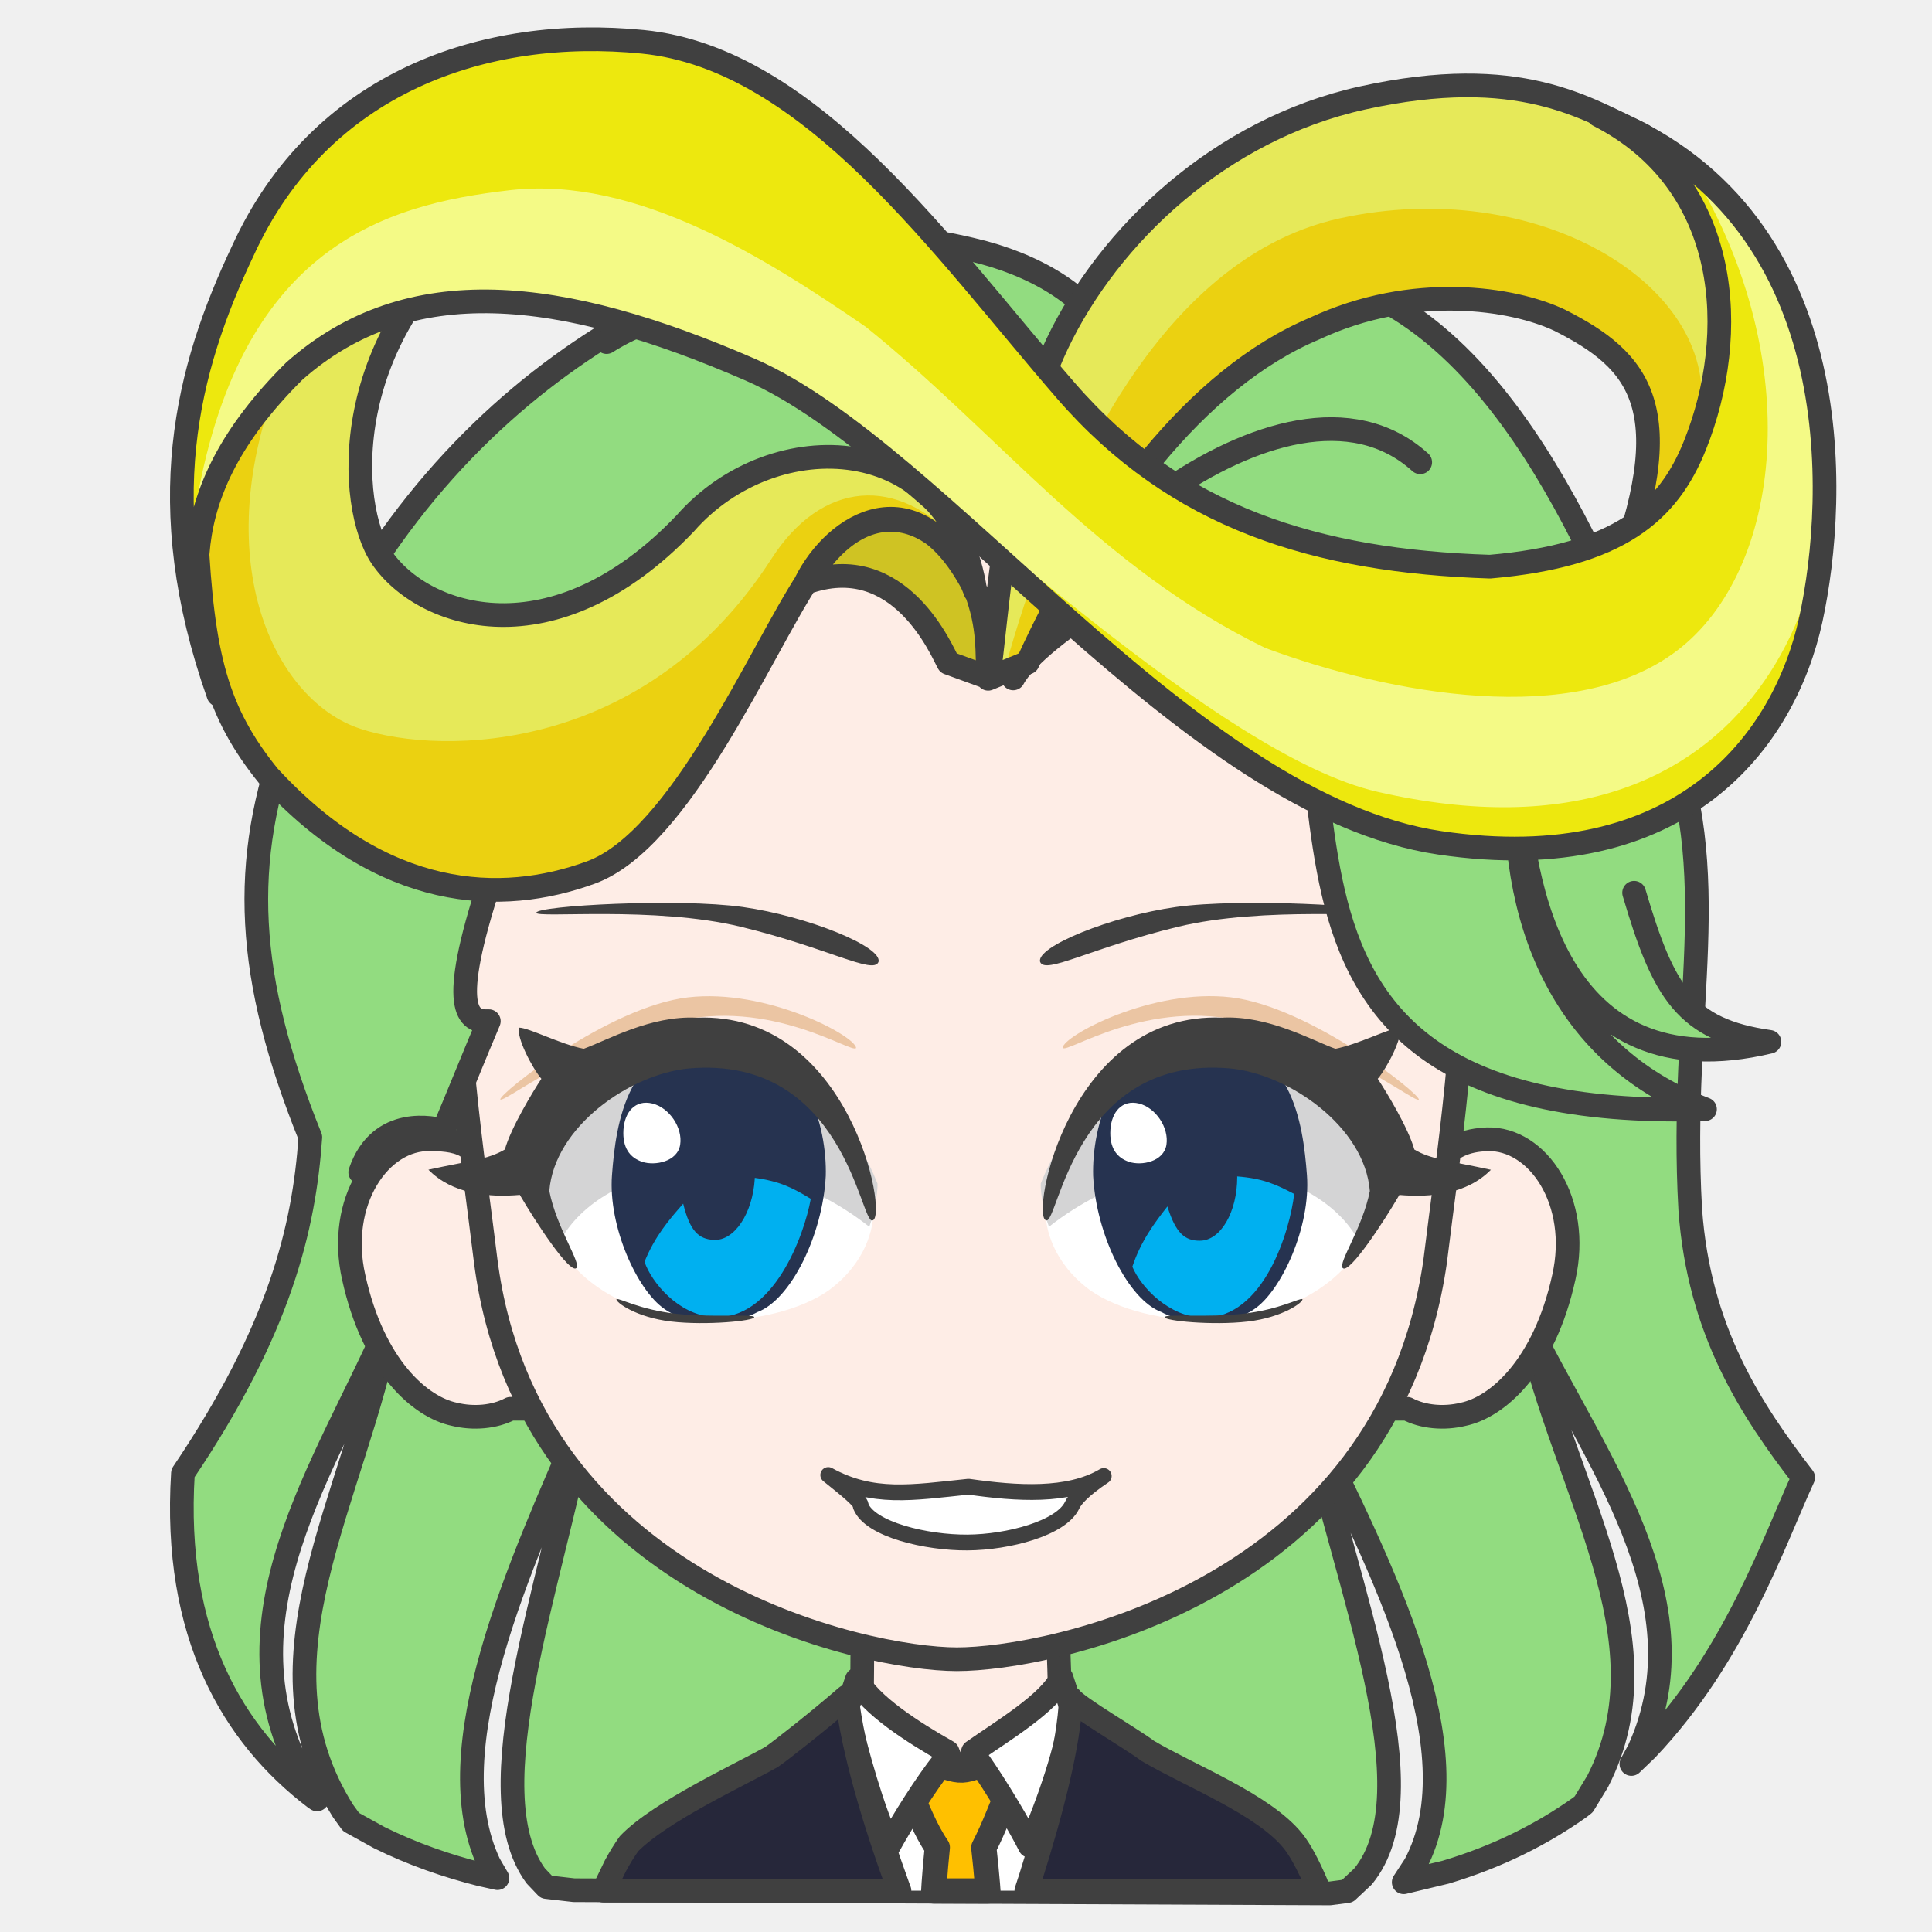
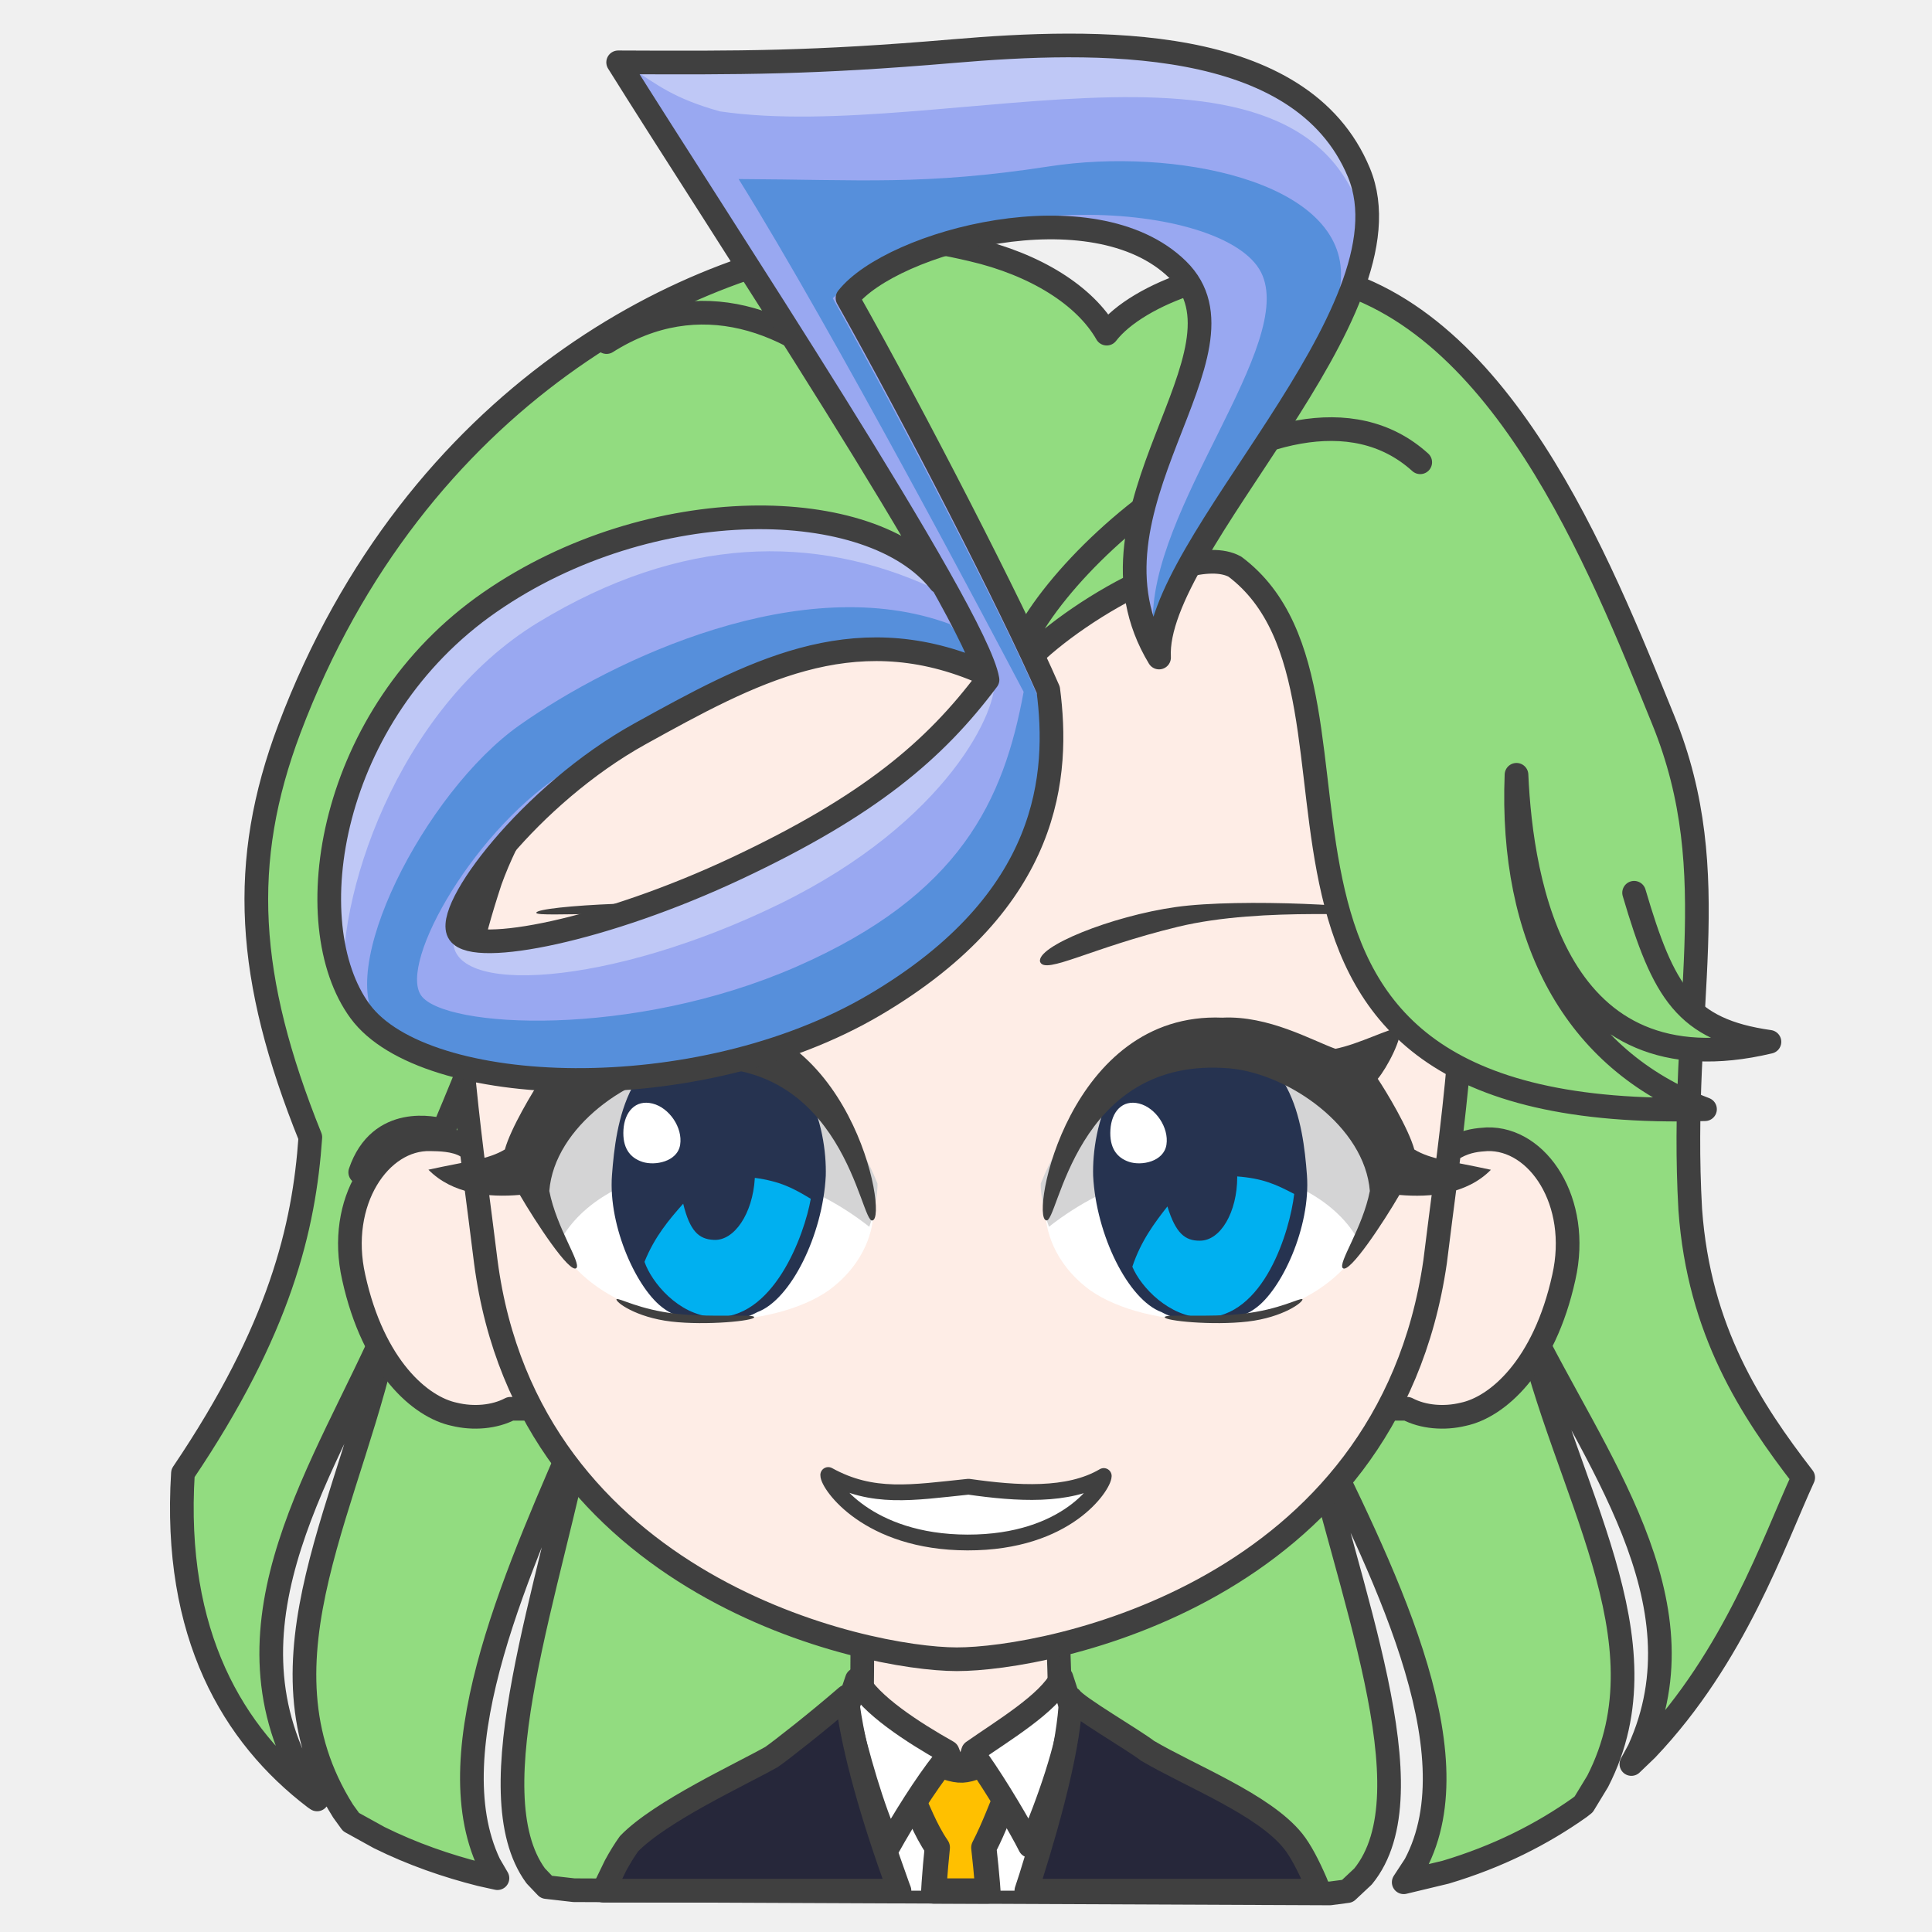
<svg xmlns="http://www.w3.org/2000/svg" width="2805" height="2805" xml:space="preserve" overflow="hidden">
  <g transform="translate(-833 -936)">
    <path d="M2108.1 1284.09C2161.66 1279.48 2209.9 1290.5 2244.3 1298.47 2336.05 1319.72 2408.28 1365.04 2439.81 1420.4 2484.34 1362.26 2626.73 1309.52 2734.65 1334.05 3010.52 1382.94 3155.81 1755.07 3247.87 1981.44 3339.94 2207.81 3270.21 2396.54 3287.02 2692.26 3299.64 2868.15 3375.32 2983.07 3451 3081.18 3408.23 3174 3352.27 3340.62 3223.66 3475.87L3201.54 3497.09 3212.56 3476.82C3311.42 3259.72 3145.32 3050.85 3049.71 2854.23 3103.41 3098.69 3258.53 3315.58 3152.58 3522.32L3132.32 3555.65 3126.51 3560.22C3071.91 3598.92 3007.76 3631.54 2931.87 3654.18L2871 3668.79 2887.57 3643.48C2976.55 3476.66 2836.61 3207.99 2734.17 2997.33 2787.87 3241.79 2912.05 3538.31 2811.89 3660.44L2789.26 3681.64 2763.79 3685 1666.18 3680.32 1626.27 3675.75 1610.78 3659.46C1521.55 3537.33 1632.18 3240.81 1680.02 2996.35 1588.76 3207.01 1464.09 3475.68 1543.36 3642.5L1555.22 3662.84 1530.62 3657.39C1482.24 3645.2 1431.91 3627.92 1383.4 3603.86L1342.62 3581.32 1331.17 3565.5C1192.67 3345.44 1347.65 3115.17 1398.91 2853.26 1307.65 3063.91 1144.3 3288.64 1276.42 3522.48L1293.35 3548.52 1289.94 3546.19C1171.54 3455.92 1083.95 3309.45 1098.6 3074.91 1239.53 2866.24 1274.46 2718.19 1283.57 2587.15 1190.37 2355.9 1180.22 2187.53 1253.14 1994.3 1435.78 1510.37 1835.41 1307.6 2108.1 1284.09Z" stroke="#404040" stroke-width="34.375" stroke-linecap="round" stroke-linejoin="round" stroke-miterlimit="10" fill="#92DC80" fill-rule="evenodd" />
    <path d="M100.689 0C98.84 79.625 96.894 89.968 97.677 152.26 83.972 154.12 27.834 182.731 0 193.488 30.346 293.189 148.667 377.978 237.171 376.992 325.675 376.006 449.331 271.854 478 192.711L384.282 152.263C385.065 89.969 383.117 77.203 384.519 2.423L100.689 0Z" stroke="#404040" stroke-width="34.375" stroke-linecap="round" stroke-linejoin="round" stroke-miterlimit="10" fill="#FEEDE6" fill-rule="evenodd" transform="matrix(-1 0 0 1 2469 3277)" />
    <path d="M2379 3411C2371.12 3507.12 2365.9 3588.77 2355.17 3669.48L2353.16 3681 2108.8 3681 2104.69 3665.47C2085.35 3586.38 2072.65 3507.79 2063 3412.72L2207.99 3491.83 2231.36 3543.43 2250.48 3489.54Z" fill="#FFFFFF" fill-rule="evenodd" />
    <path d="M2302.5 3461.5 2299.9 3529.72C2287.06 3559.33 2276.63 3588.93 2261.36 3618.54 2263.5 3637.36 2265.19 3654.96 2266.59 3671.77L2267.3 3681.5 2188.68 3681.5 2189.34 3670.15C2190.5 3653.73 2191.95 3636.61 2193.85 3618.31 2175.23 3591.03 2166.3 3563.75 2152.53 3536.47L2151.5 3468.6C2161.5 3479.62 2204.96 3507.08 2230.13 3505.89 2255.29 3504.71 2288.52 3478.6 2302.5 3461.5Z" stroke="#404040" stroke-width="36.667" stroke-linecap="round" stroke-linejoin="round" stroke-miterlimit="10" fill="#FFC000" fill-rule="evenodd" />
    <path d="M2077.03 3374.49C2095.69 3410.8 2158.68 3451.33 2208.87 3479.62L2215.06 3495.63 2203.7 3492.65C2176.53 3526.67 2143.57 3579.84 2123.81 3615.39 2098.62 3559.89 2078.7 3487.52 2062 3418.99L2077.03 3374.49ZM2374.11 3372 2389 3417.59C2384.69 3468.7 2355.03 3555 2328.17 3616 2314.84 3589.4 2280.35 3530.69 2252.76 3491.61L2240.76 3495.63 2245.65 3479.07C2287.89 3449.38 2355.66 3409.14 2374.11 3372Z" stroke="#404040" stroke-width="34.375" stroke-linecap="round" stroke-linejoin="round" stroke-miterlimit="10" fill="#FFFFFF" fill-rule="evenodd" />
    <path d="M360.257 2.64C351.193 15.603 270.78 62.143 248.996 78.862 186.77 115.64 80.312 156.728 37.62 210.019 26.948 223.341 15.861 244.346 4.77 270.024L0 282 424.878 282 418.476 262.397C388.156 166.036 362.993 69.528 360.257 2.64ZM685.525 0C676.986 76.713 646.426 179.471 611.045 276.831L609.081 282 1039 282 1021.48 245.832C1015.16 234.165 1008.58 223.408 1001.69 213.779 955.871 166.667 839.865 113.369 794.529 87.734 779.496 77.089 729.559 38.118 685.525 0Z" stroke="#404040" stroke-width="34.375" stroke-linecap="round" stroke-linejoin="round" stroke-miterlimit="10" fill="#26273A" fill-rule="evenodd" transform="matrix(-1 0 0 1 2748 3399)" />
    <path d="M1650.98 0.036C1638.99 0.301 1615.77 0.199 1598.98 10.041L163.429 11.887C145.718 2.046 130.061 0.883 116.972 0.036 43.246-2.084-19.296 90.548 5.535 200.504 34.143 330.583 102.569 389.139 151.67 399.354 179.182 406.083 209.864 403.542 232.923 391.368L1534.98 391.368C1558.05 403.542 1588.74 406.083 1616.27 399.354 1665.39 389.139 1733.84 330.583 1762.46 200.504 1787.3 90.548 1724.74-2.084 1650.98 0.036Z" stroke="#404040" stroke-width="34.375" stroke-linecap="round" stroke-linejoin="round" stroke-miterlimit="10" fill="#FEEDE6" fill-rule="evenodd" transform="matrix(-1 0 0 1 3109 2590)" />
    <path d="M1473 666.518C1470.86 440.458 1414.77 7.502 730.797 0 77.236 2.902-1.422 444.417 0.019 666.518 0.541 939.935 26.762 1089.61 47.41 1258.83 116.854 1739.28 608.771 1836.08 741.873 1836 874.974 1835.92 1363.87 1731.91 1425.69 1258.83 1446.3 1089.61 1472.48 939.935 1473 666.518Z" stroke="#404040" stroke-width="34.375" stroke-linecap="round" stroke-linejoin="round" stroke-miterlimit="10" fill="#FEEDE6" fill-rule="evenodd" transform="matrix(-1 0 0 1 2964 1509)" />
    <path d="M2540.39 2252.85C2634.17 2239.66 2839.77 2251.03 2840.71 2261.19 2841.31 2269.71 2669.28 2250.97 2542.89 2281.65 2416.5 2312.32 2350.97 2351.11 2343.16 2332.69 2336.2 2310.69 2446.61 2266.05 2540.39 2252.85Z" fill="#404040" fill-rule="evenodd" />
    <path d="M2351 2697.86C2445.64 2406.98 2698.03 2405.1 2856 2607.04 2854.8 2676.24 2827.99 2720.24 2782.56 2779.02 2684.56 2879.26 2495.76 2865.52 2415.79 2809.31 2360.11 2768.31 2351.43 2717.34 2351 2697.86Z" fill="#FFFFFF" fill-rule="evenodd" />
    <path d="M2355.98 2717.05C2537.18 2574.98 2752.86 2630.69 2807.89 2742 2904.08 2579.98 2698.5 2453.03 2617.99 2458.15 2537.48 2463.27 2403.92 2502.96 2344.07 2654.16 2343.22 2669.65 2350.38 2702.93 2355.98 2717.05Z" fill="#D4D4D5" fill-rule="evenodd" />
    <path d="M2420.09 2643.13C2418.17 2574.88 2446.79 2444.15 2577.75 2444 2708.71 2443.85 2724.87 2566.95 2730.5 2642.22 2736.13 2717.49 2693.38 2809.55 2654.81 2836.07 2623.75 2859.37 2555.59 2861.31 2519.54 2841.06 2470.8 2823.17 2424.42 2728.74 2420.09 2643.13Z" fill="#263350" fill-rule="evenodd" />
    <path d="M2629.18 2644C2666.42 2646.89 2685.13 2655.38 2712 2669.48 2705.98 2721.76 2668.58 2849.92 2580.45 2849 2530.42 2848.47 2489.34 2804.67 2477 2775.08 2489.52 2737.51 2509.46 2711.15 2527.92 2687.59 2539.95 2726.6 2553.47 2737.56 2575.14 2737.32 2605.04 2737.32 2629.28 2695.93 2629.28 2644.87 2629.25 2644.58 2629.21 2644.29 2629.18 2644Z" fill="#00B0F0" fill-rule="evenodd" />
    <path d="M2445.17 2576.15C2446.81 2550.07 2462.48 2532.15 2486.72 2538.17 2510.96 2544.19 2530.33 2573.23 2526.52 2597.93 2522.7 2622.63 2490.43 2628.89 2472.3 2622.87 2454.16 2616.84 2443.53 2602.23 2445.17 2576.15Z" fill="#FFFFFF" fill-rule="evenodd" />
    <path d="M2524.01 2848.32C2524.22 2843.24 2585.02 2849.33 2637.88 2843.35 2690.74 2837.37 2720.1 2820.08 2723.93 2822.17 2725.71 2826.34 2695.74 2848.73 2644.51 2854.71 2593.27 2860.69 2523.23 2853.67 2524.01 2848.32Z" fill="#404040" fill-rule="evenodd" />
-     <path d="M2620.38 2384.01C2735.13 2397.61 2894.48 2523.82 2893.01 2532.47 2887.3 2537.64 2792.25 2458.6 2642.36 2420.04 2499.53 2383.39 2380.15 2467.32 2375.82 2457.22 2376.73 2440 2505.64 2370.41 2620.38 2384.01Z" fill="#EBC5A3" fill-rule="evenodd" />
    <path d="M2351.81 2707.73C2369.17 2715.28 2392.34 2467.43 2618.79 2487.18 2704.75 2495.38 2814.41 2571.9 2821.83 2665.16 2811.32 2719.1 2775.3 2769.51 2782.51 2777.12 2792.15 2786.06 2842.59 2708.96 2864.69 2670.89 2910.09 2674.85 2962.78 2669.81 2997.6 2634.36 2938.29 2621.38 2910.93 2619.59 2886.43 2604.96 2877.97 2574.27 2845.63 2520.71 2833.31 2502.28 2846.65 2486.54 2869.87 2442.16 2865.63 2428.07 2851.94 2427.93 2804.99 2452.43 2771.76 2458.68 2737.49 2446.35 2674.55 2410.17 2607.64 2413.5 2384.33 2404.28 2328.56 2702.87 2351.81 2707.73Z" fill="#404040" fill-rule="evenodd" />
-     <path d="M0 98C26.553 76.715 48.949 58.979 47.209 52.723 60.813 18.737 142.841-0.431 202.219 0.007 261.597 0.445 338.002 20.704 353.953 53.887 357.999 62.87 370.291 76.56 400 96.541 348.458 66.051 274.12 70.936 203.709 81.004 120.951 72.405 64.44 62.453 0 98Z" stroke="#404040" stroke-width="22.917" stroke-linecap="round" stroke-linejoin="round" stroke-miterlimit="10" fill="#FFFFFF" fill-rule="evenodd" transform="matrix(1 -1.22465e-16 -1.22465e-16 -1 2035.5 3175.5)" />
+     <path d="M0.001 98C-0.247 84.5 56.711 0.243 202.22 0 347.728-0.243 399.752 83.04 400 96.54 348.458 66.048 274.12 70.935 203.71 81.002 120.952 72.403 64.44 62.451 0.001 98Z" stroke="#404040" stroke-width="22.917" stroke-linecap="round" stroke-linejoin="round" stroke-miterlimit="10" fill="#FFFFFF" fill-rule="evenodd" transform="matrix(1 -1.22465e-16 -1.22465e-16 -1 2035.5 3175.5)" />
    <path d="M186.338 31.595C277.661 7.069 482.779-6.696 484.949 3.272 486.585 11.654 313.833 14.023 192.321 59.871 70.809 105.719 10.589 152.201 0.616 134.876-8.963 113.881 95.016 56.122 186.338 31.595Z" fill="#404040" fill-rule="evenodd" transform="matrix(-0.992546 0.121869 0.121869 0.992546 2092.58 2198.8)" />
    <path d="M0 231.863C94.453-59.02 346.343-60.897 504 141.035 502.806 210.244 476.044 254.236 430.705 313.016 332.901 413.259 144.474 399.524 64.66 343.313 9.088 302.313 0.433 251.335 0 231.863Z" fill="#FFFFFF" fill-rule="evenodd" transform="matrix(-1 0 0 1 2101 2466)" />
    <path d="M11.951 259.048C192.782 116.981 408.028 172.689 462.945 284 558.939 121.975 353.778-4.967 273.432 0.15 193.085 5.267 59.794 44.958 0.068 196.16-0.775 211.652 6.372 244.93 11.951 259.048Z" fill="#D4D4D5" fill-rule="evenodd" transform="matrix(-1 0 0 1 2107 2458)" />
    <path d="M0.089 199.126C-1.835 130.881 26.788 0.152 157.748 0 288.708-0.151 304.87 122.948 310.498 198.22 316.126 273.492 273.378 365.552 234.811 392.074 203.75 415.368 135.594 417.312 99.54 397.059 50.8 379.169 4.417 284.74 0.089 199.126Z" fill="#263350" fill-rule="evenodd" transform="matrix(-1 0 0 1 2032 2444)" />
    <path d="M1928.81 2646.07C1965.9 2651.19 1984.11 2660.8 2010.14 2676.51 2000.99 2728.42 1955.89 2854.33 1867.78 2848.12 1817.77 2844.6 1779.29 2798.34 1768.72 2768.02 1783.5 2731.2 1805.02 2706.04 1824.9 2683.59 1834.6 2723.31 1847.47 2735.09 1869.16 2736.14 1899.08 2737.93 1925.8 2698 1928.86 2646.94 1928.84 2646.65 1928.83 2646.36 1928.81 2646.07Z" fill="#00B0F0" fill-rule="evenodd" />
    <path d="M1738.17 2576.15C1739.83 2550.07 1755.69 2532.15 1780.23 2538.17 1804.77 2544.19 1824.37 2573.23 1820.51 2597.93 1816.65 2622.63 1783.99 2628.89 1765.63 2622.87 1747.27 2616.84 1736.51 2602.23 1738.17 2576.15Z" fill="#FFFFFF" fill-rule="evenodd" />
    <path d="M0.007 26.317C0.219 21.242 61.016 27.326 113.877 21.346 166.738 15.367 196.1-1.921 199.925 0.175 201.705 4.337 171.739 26.731 120.507 32.711 69.275 38.691-0.773 31.666 0.007 26.317Z" fill="#404040" fill-rule="evenodd" transform="matrix(-1 0 0 1 1928 2822)" />
-     <path d="M150.49 52.048C249.712-6.896 452.629-3.521 456.715 4.231 455.32 11.812 332.005 6.817 189.777 67.299 54.3 125.016 10.593 264.221 1.029 258.832-8.701 244.597 51.268 110.992 150.49 52.048Z" fill="#EBC5A3" fill-rule="evenodd" transform="matrix(-0.794088 0.607803 0.607803 0.794088 1919.41 2251.29)" />
    <path d="M14.772 403.188C33.464 405.982-8.276 160.591 215.199 121.016 300.215 106.683 425.747 152.189 457.013 240.35 460.826 295.17 439.119 353.185 448.039 358.673 459.646 364.807 488.351 277.274 499.828 234.779 544.628 226.847 594.131 208.339 618.548 165.076 557.998 167.899 531.148 173.256 503.743 165.466 487.649 138.019 442.613 94.666 425.973 80.051 434.764 61.397 445.678 12.517 437.953 0 424.711 3.414 385.768 39.233 355.347 53.878 319.115 50.843 249.058 32.193 185.403 52.74-32.324 101.666-8.909 404.511 14.772 403.188Z" fill="#404040" fill-rule="evenodd" transform="matrix(-0.965886 0.258967 0.258967 0.965886 2009.7 2314.6)" />
-     <path d="M1366 2358 1559.04 2201.07C1659 1910.79 1938.18 1784.9 2160.33 1676.68L2435.61 1708.22 2509.16 1825.98 2593.21 1712.43 3024 1733.46 2660.46 1470.6 2006.93 1397 1590.85 1594.67 1405.93 1975.28 1366 2358Z" fill="#92DC80" fill-rule="evenodd" />
+     <path d="M1366 2358 1559.12 2201.07C1659.11 1910.79 1938.39 1784.9 2160.62 1676.68L2244.37 1863.32 2314.71 1903.05 2671 1631.27 2660.94 1470.6 2007.16 1397 1590.93 1594.67 1405.94 1975.28 1366 2358Z" fill="#92DC80" fill-rule="evenodd" />
    <path d="M1713.65 1432.66C1981.68 1262.91 2259.19 1639.64 2242.26 1863.71 2140.56 1705.29 2019.39 1729.31 1858.08 1830.26 1726.97 1913.91 1594.56 2076.09 1544.8 2214.77 1483.12 2402.47 1511.86 2419.98 1542.7 2418.58 1524.35 2461.56 1495.13 2534.41 1476.78 2577.39 1464.6 2574.06 1384.49 2554.45 1356 2638" stroke="#404040" stroke-width="34.375" stroke-linecap="round" stroke-linejoin="round" stroke-miterlimit="10" fill="#92DC80" fill-rule="evenodd" />
    <path d="M2894.97 1607.16C2697.1 1428.12 2302.88 1796.95 2304 1920.99 2335.4 1861.59 2551.64 1718.32 2625.84 1758.68 2878.91 1948.3 2526.4 2568.68 3308.43 2546.42 3118.15 2474.16 3025.4 2297.46 3034.74 2060.91 3041.67 2218.04 3091.08 2522.56 3402 2448.59 3280.26 2431.43 3248.02 2376.79 3205.5 2232.17" stroke="#404040" stroke-width="34.375" stroke-linecap="round" stroke-linejoin="round" stroke-miterlimit="10" fill="#92DC80" fill-rule="evenodd" />
-     <path d="M2021 1771.17C2037.79 1724.18 2105.21 1643.95 2204.26 1718.21 2240.29 1764.89 2266.43 1848.97 2264.94 1912L2221.29 1901.93C2195.92 1871.35 2137.87 1749.75 2021 1771.17Z" fill="#CFC323" fill-rule="evenodd" />
-     <path d="M2242.77 1809.44C2267.06 1849.92 2263.01 1882.31 2265.04 1916.73L2242.77 1809.44ZM1554.36 1242.63C1315.45 1417.4 1358.23 1605.26 1384.29 1742.64 1431.06 1894.53 1528.68 1913.7 1717.92 1897.58 1843.46 1885.43 1921.09 1763.39 1981.83 1684.44 2052.2 1623.65 2171.62 1626.47 2224.95 1728.25 2168.48 1696.29 2093.06 1632.16 2004.9 1777.8 1936.74 1875.64 1858.77 2110.23 1719.4 2190.66 1599.02 2260.13 1386.99 2241.29 1220.28 2060.45 1158.87 1984.88 1123.77 1885.01 1115 1706.2 1194.64 1294.59 1365.39 1285.82 1554.36 1242.63ZM2898.11 1051.28C3020.23 1047.03 3133.64 1091.32 3214.63 1129.27 3324.64 1284.47 3351.64 1354.64 3350.29 1424.82 3357.04 1555.73 3317.22 1696.75 3174.14 1781.1 3272.67 1526.04 3211.26 1457.21 3095.17 1398.5 3027.01 1366.11 2881.9 1343.85 2738.82 1410.65 2567.4 1482.85 2410.14 1680.56 2309.58 1900.53L2265.04 1918.75C2266.39 1723.74 2278.13 1614.98 2378.69 1415.93 2459.54 1276.88 2506.65 1227.79 2674.03 1123.2 2748.44 1073.86 2824.84 1053.83 2898.11 1051.28Z" fill="#EBD111" fill-rule="evenodd" />
-     <path d="M1402.12 1394C1315.9 1419.9 1276.55 1447.28 1229.06 1509.34 1139.68 1763.51 1235.46 1954.43 1356.14 1994.07 1476.81 2033.72 1771.66 2029.55 1953.11 1747.22 2025.89 1633.97 2136.52 1624.28 2225 1724.2 2179.04 1657.45 2162.04 1611.65 2082.06 1601.83 1999.18 1604.67 1910.67 1606.67 1843.7 1690.18 1738.92 1776.33 1646.5 1854.1 1497.04 1819.37 1366.95 1770.79 1298.54 1665.57 1402.12 1394Z" fill="#E6E959" fill-rule="evenodd" />
-     <path d="M2293.52 1901.31C2352.35 1691.91 2493 1315.32 2778.53 1252.92 3064.05 1190.51 3325.26 1348.18 3302.33 1533.58 3390.33 1252.62 3231.37 1022.9 2851.5 1074.21 2471.64 1125.53 2315.9 1453.96 2290.93 1767.68L2278 1919 2293.52 1901.31Z" fill="#E6E959" fill-rule="evenodd" />
-     <path d="M2249.15 1792.18C2270.06 1847 2265.66 1885.05 2267.68 1919.48L2209.96 1898.49C2201.49 1883.88 2140.04 1732.34 2002.59 1782.2 2044.36 1697.49 2162.23 1619.72 2249.15 1792.18ZM1557.23 1245.06C1318.38 1419.91 1337.79 1672.91 1387.2 1745.31 1447.32 1833.38 1636.01 1896.64 1827.67 1696.11 1956.37 1548.9 2213.92 1560.19 2249.19 1794.92 2211.51 1693.09 2094.98 1630.99 2005.68 1777.65 1936.8 1882.37 1821.23 2155.18 1690.82 2202.78 1560.42 2250.39 1389.9 2244.2 1223.25 2063.28 1147.32 1969.76 1126.77 1887.75 1118 1708.85 1197.61 1297.04 1368.31 1288.26 1557.23 1245.06ZM2811.09 1078.24C3039.82 1027.93 3136.02 1093.67 3216.98 1131.64 3380.64 1234.32 3353.95 1357.12 3352.6 1427.33 3359.35 1558.3 3319.54 1699.4 3176.5 1783.79 3275.01 1528.6 3213.61 1459.74 3097.56 1401.01 3029.42 1368.6 2884.36 1346.32 2741.32 1413.16 2569.95 1485.39 2425.64 1677.82 2325.11 1897.9L2267.68 1921.51C2280.5 1843.87 2292.6 1593.3 2367.88 1435.22 2443.16 1277.15 2604.63 1123.65 2811.09 1078.24Z" stroke="#404040" stroke-width="34.375" stroke-linecap="round" stroke-linejoin="round" stroke-miterlimit="10" fill="none" fill-rule="evenodd" />
-     <path d="M1151.35 1945.1C1112.21 1802.01 1075.1 1650.82 1264.71 1473.3 1450.94 1323.89 1666.76 1370.92 1951.39 1486.87 2236.02 1602.82 2573.16 2148.95 2972.52 2169 3383.14 2160.07 3395.09 2009.61 3460.55 1834.8 3514.79 1659.52 3485.41 1522.34 3442.23 1397.47 3399.04 1278.68 3310.69 1158.98 3149.07 1099.6 3325.85 1226.23 3355.49 1322.99 3299.08 1580.83 3255.9 1676 3178.35 1738.56 2991.44 1754.76 2739.75 1746.66 2584.48 1707.86 2376.05 1499.62 2197.24 1302.53 1992.27 1022.76 1772.97 999.808 1595.41 991.939 1348.94 1038.59 1209.15 1270.5 1086.32 1460.36 1064.98 1677.81 1151.35 1945.1Z" fill="#EDE80E" fill-rule="evenodd" />
-     <path d="M3323.52 1214.49C3384.05 1283.45 3423.18 1303.35 3474.51 1524.65 3525.84 1745.95 3400.73 2215.74 2832.93 2085.6 2601.05 2032.45 2217.23 1654.84 2047.33 1543 1833.56 1421.57 1651.4 1333.41 1405.62 1392.57 1253.84 1444.09 1166.02 1551.28 1112 1705.64 1169.01 1294.99 1388.97 1233.34 1573.2 1212.12 1757.43 1190.91 1946.98 1312.47 2089.89 1410.44 2283.26 1565.87 2428.59 1759.39 2670 1876.72 2850.68 1943.85 3119.49 1993.77 3268.07 1880.45 3421.06 1763.76 3454.77 1460.31 3292.7 1190L3323.52 1214.49Z" fill="#F4FA86" fill-rule="evenodd" />
-     <path d="M1150.19 1944.66C1111.05 1801.51 1075.92 1658.03 1260.22 1474.89 1426.35 1327.65 1647.54 1353.11 1922.42 1472.79 2197.42 1592.53 2557.15 2105.76 2923.62 2159.71 3274.67 2211.39 3423.71 2011.5 3462.09 1835.43 3500.47 1659.35 3520.91 1242.8 3153.9 1103.26 3347.5 1201.96 3358.22 1421.58 3293.88 1582.47 3255.06 1679.55 3183.2 1742.51 2996.25 1758.71 2744.51 1750.61 2541.16 1688.36 2380.73 1503.46 2201.89 1297.33 2010.97 1021.08 1766.34 996.703 1536.77 973.829 1297.68 1054.77 1185.63 1299.98 1104.17 1472.02 1052.62 1668.3 1150.19 1944.66Z" stroke="#404040" stroke-width="34.375" stroke-linecap="round" stroke-linejoin="round" stroke-miterlimit="10" fill="none" fill-rule="evenodd" />
+     <path d="M2195.81 1782.09C2096.76 1655.25 1776.44 1648.97 1542.05 1811.43 1307.65 1973.89 1260.68 2278.61 1353.85 2405.31 1447.02 2532 1843.57 2547.6 2101.07 2395.8 2358.57 2243.99 2368.68 2059.78 2352.95 1938.55 2300.51 1818.14 2158.88 1542.46 2061.46 1369.65 2126.2 1287.87 2418.5 1208.69 2540.83 1328.4 2663.16 1448.11 2383.65 1676.63 2513.8 1891.64 2504.55 1729.73 2887.9 1389.8 2803.98 1187.59 2720.06 985.386 2419.94 993.813 2215.09 1011.22 2010.23 1028.64 1906.54 1028.3 1728.47 1027.51 1867.16 1250.03 2248.96 1827.28 2264.74 1923.88 2188.2 2026.12 2093.41 2106.82 1900.81 2197.46 1708.21 2288.1 1521.12 2324.47 1497.74 2291.94 1474.35 2259.4 1600.92 2090.49 1760.51 2002.26 1920.09 1914.03 2066.74 1833.45 2251.69 1910.59" fill="#99A8F1" fill-rule="evenodd" />
+     <path d="M2211.91 1842.04C1998.46 1763.18 1724.99 1891.8 1587.2 1988.93 1449.42 2086.07 1315.08 2350.33 1385.21 2424.85 1455.34 2499.37 1708.63 2535.81 2007.97 2436.07 2307.3 2336.33 2381.32 2103.21 2339.58 1946.73 2287.17 1826.26 2139.43 1541.81 2042.05 1368.93 2224.43 1200.42 2610.98 1227.34 2663.8 1331.23 2716.63 1435.12 2499.18 1676.04 2507 1844.18 2550.37 1682.21 2780.46 1469.75 2780 1333.97 2779.53 1198.19 2537.45 1149.67 2356.23 1177.58 2175.01 1205.49 2083.41 1196.77 1905.41 1195.98 2044.04 1418.59 2274.97 1856.63 2319.18 1940.47 2290.2 2098.02 2227.58 2235.19 1989.3 2339.51 1751.02 2443.84 1477.9 2428.99 1444.41 2381.29 1410.93 2333.59 1524.5 2134.55 1658.92 2053.31 1793.34 1972.07 2067.6 1836.73 2250.94 1893.84" fill="#0070C0" fill-rule="evenodd" fill-opacity="0.439" />
+     <path d="M2175.67 1759.18C2114.54 1708.77 1887.75 1602.03 1583.89 1779.24 1280.04 1956.45 1270.28 2284.12 1332.7 2378 1318.31 2245.8 1407.44 1965.19 1614.72 1839.42 1821.99 1713.65 2015.4 1710.31 2188 1790.04" fill="#BFC8F6" fill-rule="evenodd" />
+     <path d="M1491.42 2296.2C1479.6 2384.09 1719.92 2368.15 1964.87 2248.41 2209.83 2128.66 2284.62 1963.17 2276.4 1920 2161.76 2045.4 2082.6 2119.92 1895.48 2203.69 1708.36 2287.47 1546.17 2328.84 1491.42 2296.2Z" fill="#BFC8F6" fill-rule="evenodd" />
+     <path d="M1747 1032.98C1788.13 1059.68 1810.75 1078.68 1878.11 1097.68 2206.65 1145.95 2749.59 933.871 2819 1281 2813.86 895.871 2258.06 1020.65 1747 1032.98Z" fill="#BFC8F6" fill-rule="evenodd" />
+     <path d="M2197.81 1781.09C2098.76 1654.25 1778.44 1647.97 1544.05 1810.43 1309.65 1972.89 1262.68 2277.61 1355.85 2404.31 1449.02 2531 1845.57 2546.6 2103.07 2394.8 2360.57 2242.99 2370.68 2058.78 2354.95 1937.55 2302.51 1817.14 2160.88 1541.46 2063.46 1368.65 2128.2 1286.87 2420.5 1207.69 2542.83 1327.4 2665.16 1447.11 2385.65 1675.63 2515.8 1890.64 2506.55 1728.73 2889.9 1388.8 2805.98 1186.59 2722.06 984.386 2421.94 992.813 2217.09 1010.22 2012.23 1027.64 1908.54 1027.3 1730.47 1026.51 1869.16 1249.03 2250.96 1826.28 2266.74 1922.88 2190.2 2025.12 2095.41 2105.82 1902.81 2196.46 1710.21 2287.1 1523.12 2323.47 1499.74 2290.94 1476.35 2258.4 1602.92 2089.49 1762.51 2001.26 1922.09 1913.03 2068.74 1832.45 2253.69 1909.59" stroke="#404040" stroke-width="34.375" stroke-linecap="round" stroke-linejoin="round" stroke-miterlimit="10" fill="none" fill-rule="evenodd" />
  </g>
</svg>
